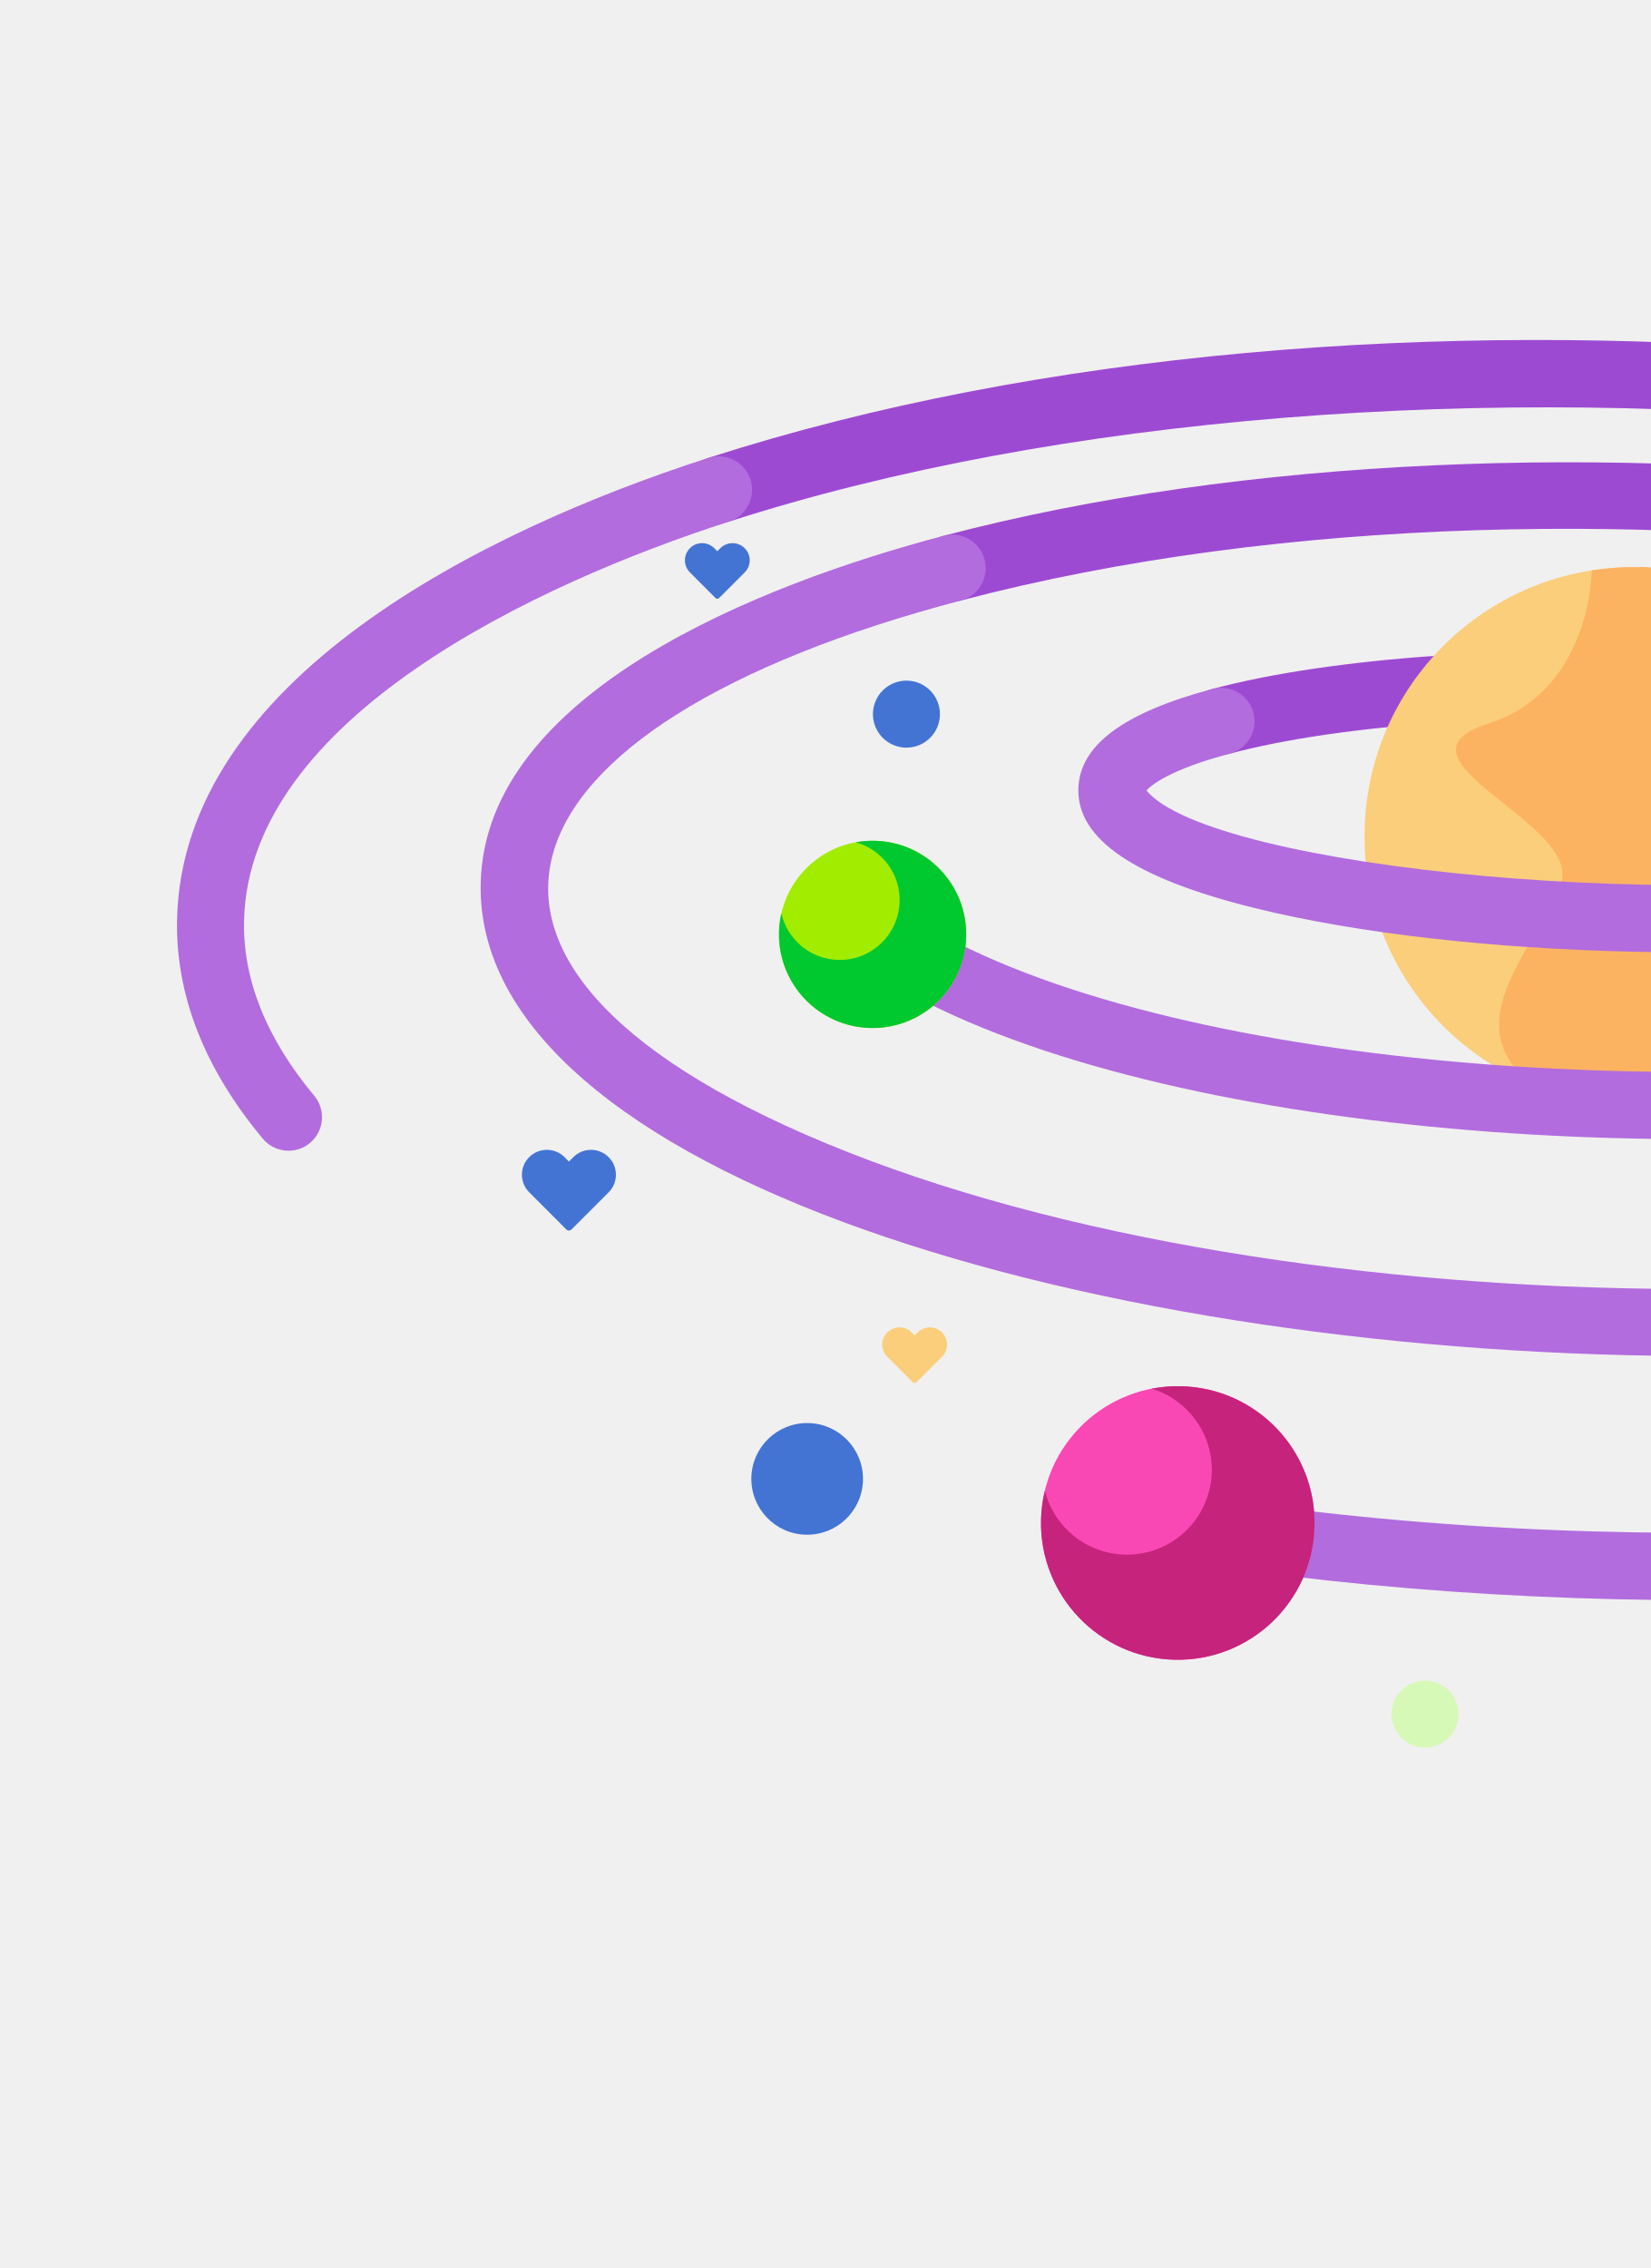
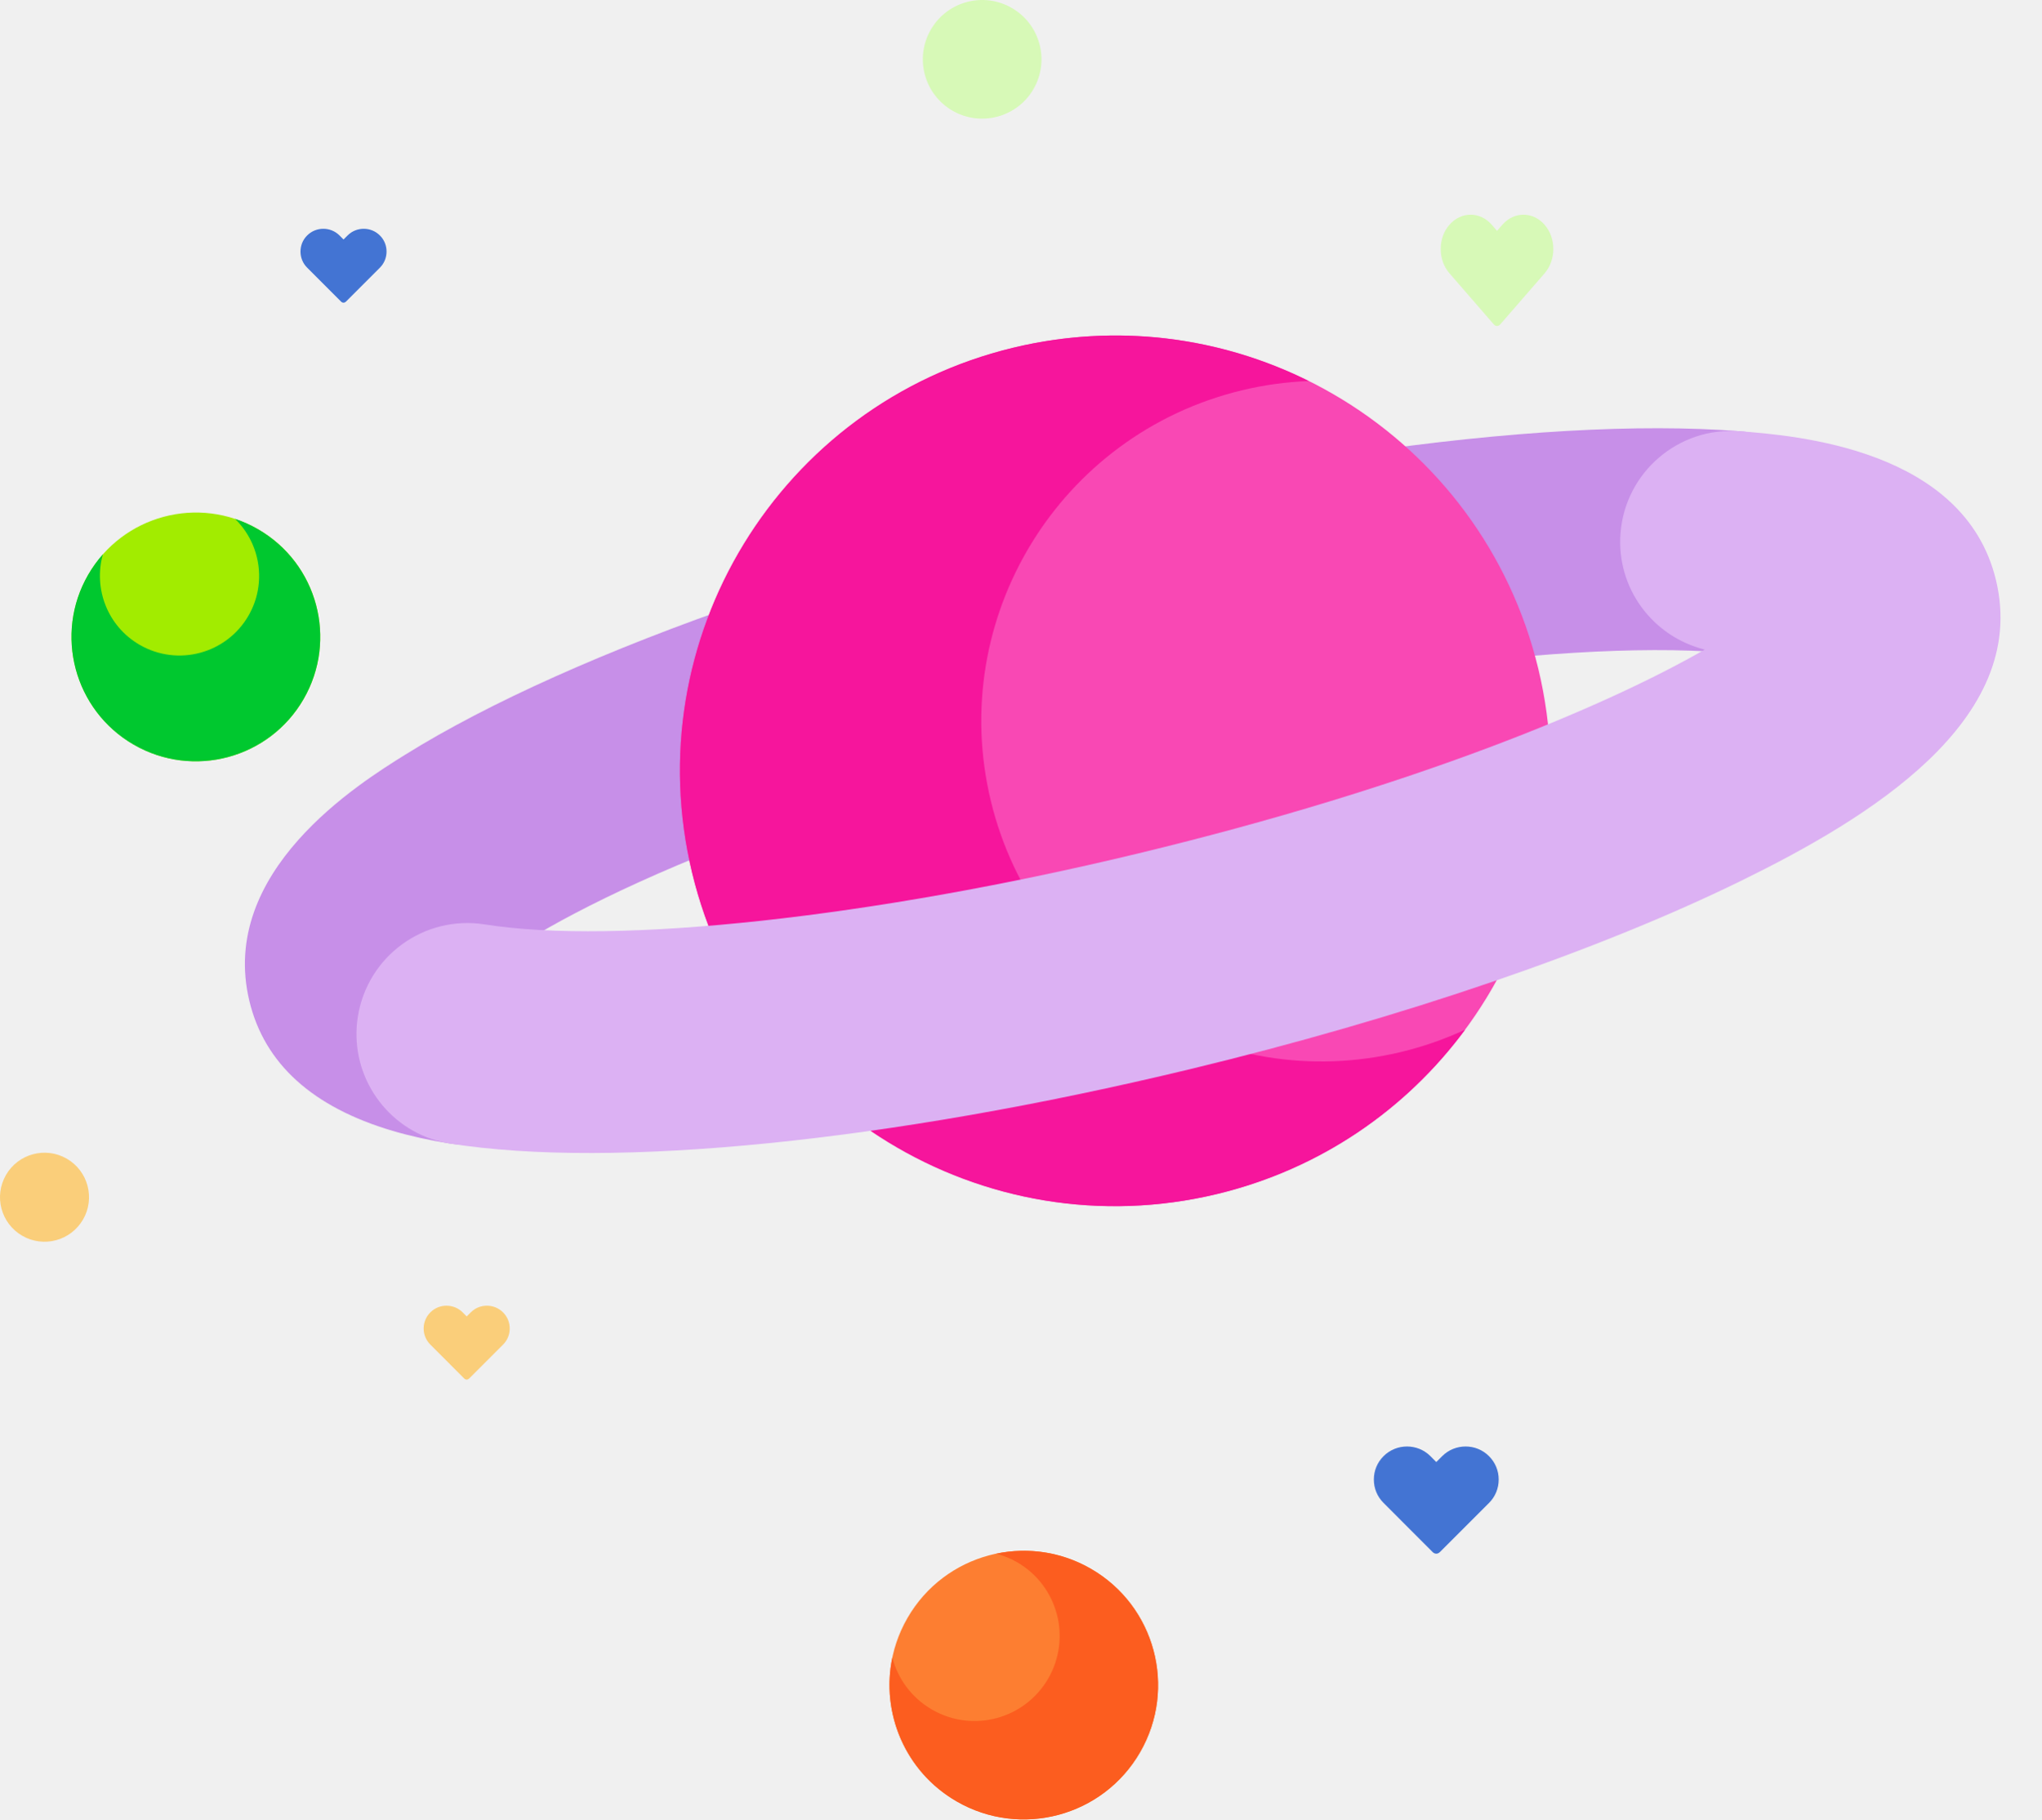
- <svg xmlns="http://www.w3.org/2000/svg" width="623" height="856" viewBox="0 0 623 856" fill="none">
-   <g clip-path="url(#clip0_1_1171)">
-     <path d="M464.143 284.459C484.933 278.92 512.705 274.855 544.45 272.701C551.418 272.229 556.685 266.199 556.213 259.231C555.741 252.263 549.686 247.015 542.738 247.47C509.401 249.731 479.967 254.069 457.629 260.023C450.883 261.822 446.873 268.749 448.667 275.498C450.475 282.292 457.445 286.249 464.143 284.459Z" fill="#9D4AD3" />
-     <path d="M267.338 172.824C392.697 132.424 543.339 121.083 684.317 132.543C694.8 141.149 704.803 150.452 714.247 160.447C562.201 144.602 399.339 156.856 275.095 196.895C268.453 199.035 261.324 195.385 259.181 188.738C257.039 182.091 260.691 174.967 267.338 172.824Z" fill="#9D4AD3" />
-     <path d="M356.188 202.211C469.704 172.296 609.458 167.563 733.909 183.302C740.952 192.296 747.581 201.736 753.757 211.608C629.726 192.848 483.909 194.707 362.634 226.666C355.876 228.454 348.969 224.416 347.188 217.66C345.405 210.911 349.439 203.994 356.188 202.211Z" fill="#9D4AD3" />
-     <path d="M618.824 214.064C618.836 214.063 618.852 214.06 618.864 214.06C674.915 215.338 719.319 261.806 718.046 317.855C716.773 373.903 670.305 418.307 614.256 417.035C614.238 417.033 614.226 417.033 614.212 417.029L618.824 214.064Z" fill="#FC9949" />
-     <path d="M614.888 214.075L610.28 416.842C556.127 413.522 513.828 367.961 515.069 313.242C516.317 258.526 560.634 214.931 614.888 214.075Z" fill="#FACE7A" />
-     <path d="M682.06 238.021C677.1 253.289 666.607 268.753 646.864 274.99C604.929 288.227 683.887 313.018 673.841 336.218C663.05 361.15 637.588 385.985 659.192 407.683C645.554 414.008 630.3 417.402 614.252 417.037C601.795 416.755 589.918 414.226 578.983 409.869C549.339 387.229 577.409 360.812 588.891 334.29C598.937 311.09 519.979 286.299 561.907 273.059C591.135 263.834 600.091 234.39 600.827 215.277C606.699 214.366 612.717 213.928 618.862 214.067C643 214.611 664.961 223.554 682.06 238.021Z" fill="#FBB362" />
-     <path d="M181.435 333.299C183.061 261.583 286.402 220.607 356.188 202.211C362.944 200.43 369.86 204.464 371.639 211.215C373.419 217.971 369.386 224.888 362.634 226.666C183.14 273.973 145.69 365.936 319.734 434.727C408.854 469.957 528.714 487.236 645.373 486.477L646.794 511.795C414.602 512.863 178.938 442.958 181.435 333.299Z" fill="#B26CDE" />
-     <path d="M640.581 500.055C641.064 478.985 658.53 462.298 679.598 462.777C700.665 463.255 717.359 480.723 716.881 501.791C716.403 522.858 698.935 539.552 677.864 539.069C656.797 538.591 640.105 521.128 640.581 500.055Z" fill="#FD7E31" />
-     <path d="M344.646 361.64C347.779 355.4 355.377 352.88 361.622 356.022C463.799 407.38 671.457 417.647 803.615 388.494C803.518 397.234 803.081 405.946 802.283 414.619C662.491 443.753 454.579 431.048 350.264 378.616C344.022 375.478 341.505 367.878 344.646 361.64Z" fill="#B26CDE" />
-     <path d="M294.042 351.853C294.483 332.343 310.661 316.884 330.173 317.329C349.678 317.773 365.135 333.946 364.694 353.456C364.248 372.967 348.075 388.424 328.563 387.979C309.054 387.538 293.596 371.364 294.042 351.853Z" fill="#A2EC00" />
-     <path d="M294.031 351.865C294.089 349.422 294.39 347.043 294.915 344.748C297.179 354.601 305.864 362.06 316.434 362.3C328.929 362.585 339.287 352.687 339.569 340.188C339.812 329.622 332.756 320.606 323.013 317.894C325.33 317.475 327.719 317.283 330.159 317.337C349.671 317.782 365.128 333.956 364.683 353.468C364.242 372.977 348.064 388.437 328.552 387.991C309.047 387.548 293.59 371.374 294.031 351.865Z" fill="#00C82F" />
-     <path d="M758.054 349.208C764.902 347.846 769.344 341.186 767.981 334.338C766.619 327.489 759.955 323.05 753.111 324.41C641.458 346.666 456.571 327.365 432.732 298.353C434.531 296.347 441.418 290.51 464.142 284.459C470.889 282.66 474.903 275.73 473.104 268.983C471.305 262.237 464.379 258.221 457.629 260.022C423.951 268.994 407.398 281.34 407.024 297.772C406.591 316.85 428.392 331.564 473.682 342.752C552.129 362.129 678.76 365.019 758.054 349.208Z" fill="#B26CDE" />
-     <path d="M117.005 431.381C122.365 426.908 123.088 418.936 118.614 413.571C100.53 391.894 91.618 369.65 92.124 347.45C93.856 271.123 202.374 220.33 275.095 196.895C281.742 194.752 285.395 187.628 283.252 180.981C281.109 174.334 273.981 170.684 267.338 172.824C181.517 200.486 68.885 256.844 66.839 346.882C66.194 375.368 77.081 403.259 99.195 429.771C103.641 435.104 111.615 435.875 117.005 431.381Z" fill="#B26CDE" />
-     <path d="M488.912 569.662C573.609 579.947 661.165 581.071 743.425 574.051C736.757 583.467 729.565 592.564 721.858 601.296C685.608 603.649 648.182 604.46 610.014 603.593C568.019 602.643 526.246 599.67 485.863 594.767C478.926 593.928 473.99 587.623 474.831 580.69C475.673 573.757 481.962 568.812 488.912 569.662Z" fill="#B26CDE" />
-     <path d="M392.942 573.624C393.588 545.12 417.223 522.532 445.73 523.183C474.235 523.83 496.823 547.464 496.172 575.972C495.525 604.476 471.89 627.064 443.383 626.413C414.878 625.766 392.295 602.129 392.942 573.624Z" fill="#F948B4" />
-     <path d="M392.938 573.639C393.023 569.869 393.521 566.2 394.371 562.677C397.827 576.247 409.972 586.425 424.655 586.759C442.331 587.159 456.985 573.157 457.39 555.479C457.724 540.796 448.104 528.202 434.706 524.13C438.267 523.445 441.949 523.11 445.726 523.197C474.231 523.844 496.819 547.479 496.168 575.986C495.521 604.491 471.886 627.078 443.379 626.427C414.874 625.781 392.289 602.151 392.938 573.639Z" fill="#C6237C" />
-     <path d="M329.491 269.251C329.653 262.268 335.442 256.736 342.422 256.893C349.408 257.052 354.936 262.844 354.779 269.824C354.617 276.806 348.828 282.338 341.849 282.181C334.866 282.019 329.334 276.23 329.491 269.251Z" fill="#4374D3" />
-     <path d="M525.253 646.653C525.415 639.671 531.204 634.138 538.184 634.295C545.163 634.453 550.696 640.241 550.534 647.224C550.379 654.208 544.59 659.74 537.608 659.579C530.628 659.421 525.096 653.633 525.253 646.653Z" fill="#D7F9B7" />
-     <path d="M283.602 557.688C283.866 546.054 293.51 536.837 305.144 537.101C316.78 537.369 325.996 547.013 325.733 558.647C325.469 570.281 315.821 579.5 304.187 579.236C292.553 578.973 283.334 569.324 283.602 557.688Z" fill="#4374D3" />
-     <path d="M282.978 211.474C282.978 213.21 282.305 214.837 281.083 216.059L271.484 225.658C271.435 225.707 271.301 225.817 271.24 225.853C271.093 225.951 270.922 226 270.751 226C270.579 226 270.396 225.951 270.249 225.853C270.176 225.804 270.115 225.755 270.041 225.682L260.431 216.059C259.196 214.837 258.524 213.21 258.524 211.474C258.524 209.738 259.196 208.112 260.431 206.889C262.962 204.37 267.07 204.37 269.601 206.889L270.751 208.051L271.912 206.889C274.443 204.37 278.552 204.37 281.07 206.889C282.305 208.112 282.978 209.738 282.978 211.474Z" fill="#4374D3" />
-     <path d="M357.454 507.474C357.454 509.21 356.782 510.837 355.559 512.059L345.961 521.658C345.912 521.707 345.777 521.817 345.716 521.853C345.569 521.951 345.398 522 345.227 522C345.056 522 344.872 521.951 344.726 521.853C344.652 521.804 344.591 521.755 344.518 521.682L334.907 512.059C333.672 510.837 333 509.21 333 507.474C333 505.738 333.672 504.112 334.907 502.889C337.438 500.37 341.547 500.37 344.078 502.889L345.227 504.051L346.389 502.889C348.92 500.37 353.028 500.37 355.547 502.889C356.782 504.112 357.454 505.738 357.454 507.474Z" fill="#FACE7A" />
-     <path d="M232.476 443.367C232.476 445.886 231.501 448.245 229.727 450.019L215.802 463.943C215.732 464.014 215.536 464.174 215.448 464.227C215.235 464.369 214.987 464.44 214.738 464.44C214.49 464.44 214.224 464.369 214.011 464.227C213.904 464.156 213.816 464.085 213.709 463.978L199.767 450.019C197.976 448.245 197 445.886 197 443.367C197 440.848 197.976 438.489 199.767 436.715C203.439 433.061 209.399 433.061 213.071 436.715L214.738 438.4L216.423 436.715C220.095 433.061 226.055 433.061 229.709 436.715C231.501 438.489 232.476 440.848 232.476 443.367Z" fill="#4374D3" />
-   </g>
-   <defs>
-     <clipPath id="clip0_1_1171">
-       <rect width="682.667" height="682.667" fill="white" transform="matrix(-0.877157 0.480203 0.480203 0.877157 599.562 -71.2446)" />
-     </clipPath>
-   </defs>
+ <svg xmlns="http://www.w3.org/2000/svg" width="580" height="517" viewBox="0 0 580 517" fill="none">
+   <path d="M111.587 321.327C88.82 314.607 75.157 302.248 70.864 284.459C61.96 247.548 102.03 222.594 115.198 214.395C138.835 199.678 172.446 184.618 212.403 170.849C228.867 165.18 246.8 173.913 252.47 190.377C258.15 206.845 249.404 224.784 232.939 230.454C191.566 244.714 165.285 257.698 149.728 267.196C160.004 273.735 165.968 285.936 163.945 298.728C161.215 315.924 145.064 327.657 127.879 324.93C122.018 324 116.576 322.799 111.587 321.327Z" fill="#C78FE8" />
+   <path d="M381.088 190.188C369.659 186.815 360.656 177.08 358.806 164.526C356.272 147.311 368.177 131.289 385.405 128.748C428.186 122.453 465.853 120.302 494.352 122.523C511.695 123.862 524.679 139.044 523.327 156.395C521.972 173.755 506.803 186.731 489.452 185.38C465.924 183.541 432.223 185.581 394.584 191.126C389.912 191.807 385.331 191.441 381.088 190.188Z" fill="#C78FE8" />
+   <path d="M437.113 190.025C421.102 123.626 354.305 82.777 287.906 98.788C221.507 114.799 180.655 181.606 196.666 248.005C212.677 314.404 279.487 355.246 345.886 339.235C412.285 323.224 453.124 256.424 437.113 190.025Z" fill="#F948B4" />
+   <path d="M398.201 298.886C346.287 311.404 294.061 279.468 281.543 227.554C269.025 175.641 300.961 123.415 352.875 110.897C359.222 109.362 365.586 108.513 371.872 108.264C346.763 95.781 317.295 91.718 287.912 98.801C221.513 114.812 180.661 181.619 196.672 248.018C212.683 314.417 279.49 355.269 345.889 339.258C375.275 332.165 399.643 315.121 416.312 292.573C410.602 295.216 404.558 297.355 398.201 298.886Z" fill="#F6159C" />
+   <path d="M123.842 324.023C108.896 319.612 99.17 304.678 101.679 288.864C104.396 271.675 120.537 259.939 137.735 262.659C175.155 268.587 247.993 260.677 323.321 242.514C401.871 223.57 455.938 200.895 484.401 184.567C469.63 180.898 459.256 167.121 460.471 151.494C461.836 134.137 477.003 121.171 494.363 122.525C510.14 123.752 558.151 127.503 567.148 164.802C576.796 204.836 530.566 232.694 494.964 250.158C454.073 270.213 398.366 289.271 338.101 303.805C252.808 324.363 174.22 332.263 127.88 324.93C126.499 324.709 125.152 324.41 123.842 324.023Z" fill="#DCB1F3" />
+   <path d="M257.864 459.71C268.406 441.46 291.739 435.21 309.989 445.747C328.239 456.283 334.494 479.622 323.958 497.872C313.421 516.122 290.083 522.377 271.833 511.835C253.583 501.299 247.328 477.966 257.864 459.71Z" fill="#FD7E31" />
+   <path d="M253.552 471.002C255.14 477.013 259.031 482.409 264.838 485.763C276.401 492.44 291.187 488.476 297.864 476.914C304.541 465.351 300.578 450.565 289.015 443.888C287.104 442.789 285.109 442.002 283.078 441.466C291.948 439.601 301.515 440.872 309.984 445.763C328.239 456.299 334.489 479.638 323.953 497.888C313.416 516.138 290.078 522.388 271.828 511.851C257.182 503.398 250.27 486.7 253.552 471.002Z" fill="#FC5D1F" />
+   <path d="M25.062 163.304C34.817 146.403 56.432 140.611 73.333 150.372C90.228 160.127 96.02 181.736 86.265 198.637C76.505 215.538 54.895 221.33 37.994 211.569C21.093 201.814 15.302 180.205 25.062 163.304Z" fill="#A2EC00" />
+   <path d="M25.047 163.309C26.271 161.194 27.677 159.252 29.239 157.491C26.495 167.22 30.531 177.934 39.687 183.22C50.51 189.47 64.349 185.762 70.599 174.934C75.885 165.783 74.026 154.486 66.781 147.429C69.016 148.174 71.203 149.153 73.317 150.371C90.219 160.132 96.01 181.741 86.25 198.642C76.495 215.543 54.88 221.335 37.979 211.575C21.083 201.819 15.291 180.21 25.047 163.309Z" fill="#00C82F" />
+   <path d="M264.485 8.429C269.141 0.367 279.449 -2.394 287.506 2.263C295.568 6.914 298.329 17.226 293.678 25.284C289.021 33.346 278.714 36.106 270.652 31.455C262.594 26.799 259.829 16.492 264.485 8.429Z" fill="#D7F9B7" />
+   <path d="M1.698 333.856C5.188 327.804 12.922 325.736 18.974 329.226C25.021 332.721 27.094 340.455 23.599 346.502C20.109 352.549 12.375 354.622 6.328 351.132C0.276 347.637 -1.797 339.903 1.698 333.856Z" fill="#FACE7A" />
+   <path d="M441.38 70.752C441.38 73.368 440.5 75.817 438.9 77.659L426.34 92.117C426.276 92.191 426.1 92.356 426.02 92.412C425.828 92.559 425.604 92.633 425.38 92.633C425.156 92.633 424.916 92.559 424.724 92.412C424.628 92.338 424.548 92.264 424.452 92.154L411.876 77.659C410.26 75.817 409.38 73.368 409.38 70.752C409.38 68.137 410.26 65.687 411.876 63.846C415.188 60.051 420.564 60.051 423.876 63.846L425.38 65.595L426.9 63.846C430.212 60.051 435.588 60.051 438.884 63.846C440.5 65.687 441.38 68.137 441.38 70.752Z" fill="#D7F9B7" />
+   <path d="M109.834 71.474C109.834 73.21 109.162 74.837 107.939 76.059L98.341 85.658C98.292 85.707 98.157 85.817 98.096 85.853C97.95 85.951 97.778 86 97.607 86C97.436 86 97.253 85.951 97.106 85.853C97.032 85.804 96.971 85.755 96.898 85.682L87.287 76.059C86.053 74.837 85.38 73.21 85.38 71.474C85.38 69.738 86.053 68.112 87.287 66.889C89.819 64.37 93.927 64.37 96.458 66.889L97.607 68.051L98.769 66.889C101.3 64.37 105.408 64.37 107.927 66.889C109.162 68.112 109.834 69.738 109.834 71.474Z" fill="#4374D3" />
+   <path d="M425.857 420.392C425.857 422.911 424.881 425.27 423.107 427.044L409.183 440.969C409.112 441.04 408.917 441.199 408.828 441.252C408.615 441.394 408.367 441.465 408.118 441.465C407.87 441.465 407.604 441.394 407.391 441.252C407.285 441.182 407.196 441.111 407.089 441.004L393.147 427.044C391.356 425.27 390.38 422.911 390.38 420.392C390.38 417.874 391.356 415.514 393.147 413.741C396.819 410.086 402.779 410.086 406.451 413.741L408.118 415.426L409.803 413.741C413.475 410.086 419.435 410.086 423.089 413.741C424.881 415.514 425.857 417.874 425.857 420.392Z" fill="#4374D3" />
+   <path d="M144.834 377.474C144.834 379.21 144.162 380.837 142.939 382.059L133.341 391.658C133.292 391.707 133.157 391.817 133.096 391.853C132.95 391.951 132.778 392 132.607 392C132.436 392 132.253 391.951 132.106 391.853C132.033 391.804 131.971 391.755 131.898 391.682L122.288 382.059C121.053 380.837 120.38 379.21 120.38 377.474C120.38 375.738 121.053 374.112 122.288 372.889C124.819 370.37 128.927 370.37 131.458 372.889L132.607 374.051L133.769 372.889C136.3 370.37 140.408 370.37 142.927 372.889C144.162 374.112 144.834 375.738 144.834 377.474Z" fill="#FACE7A" />
</svg>
